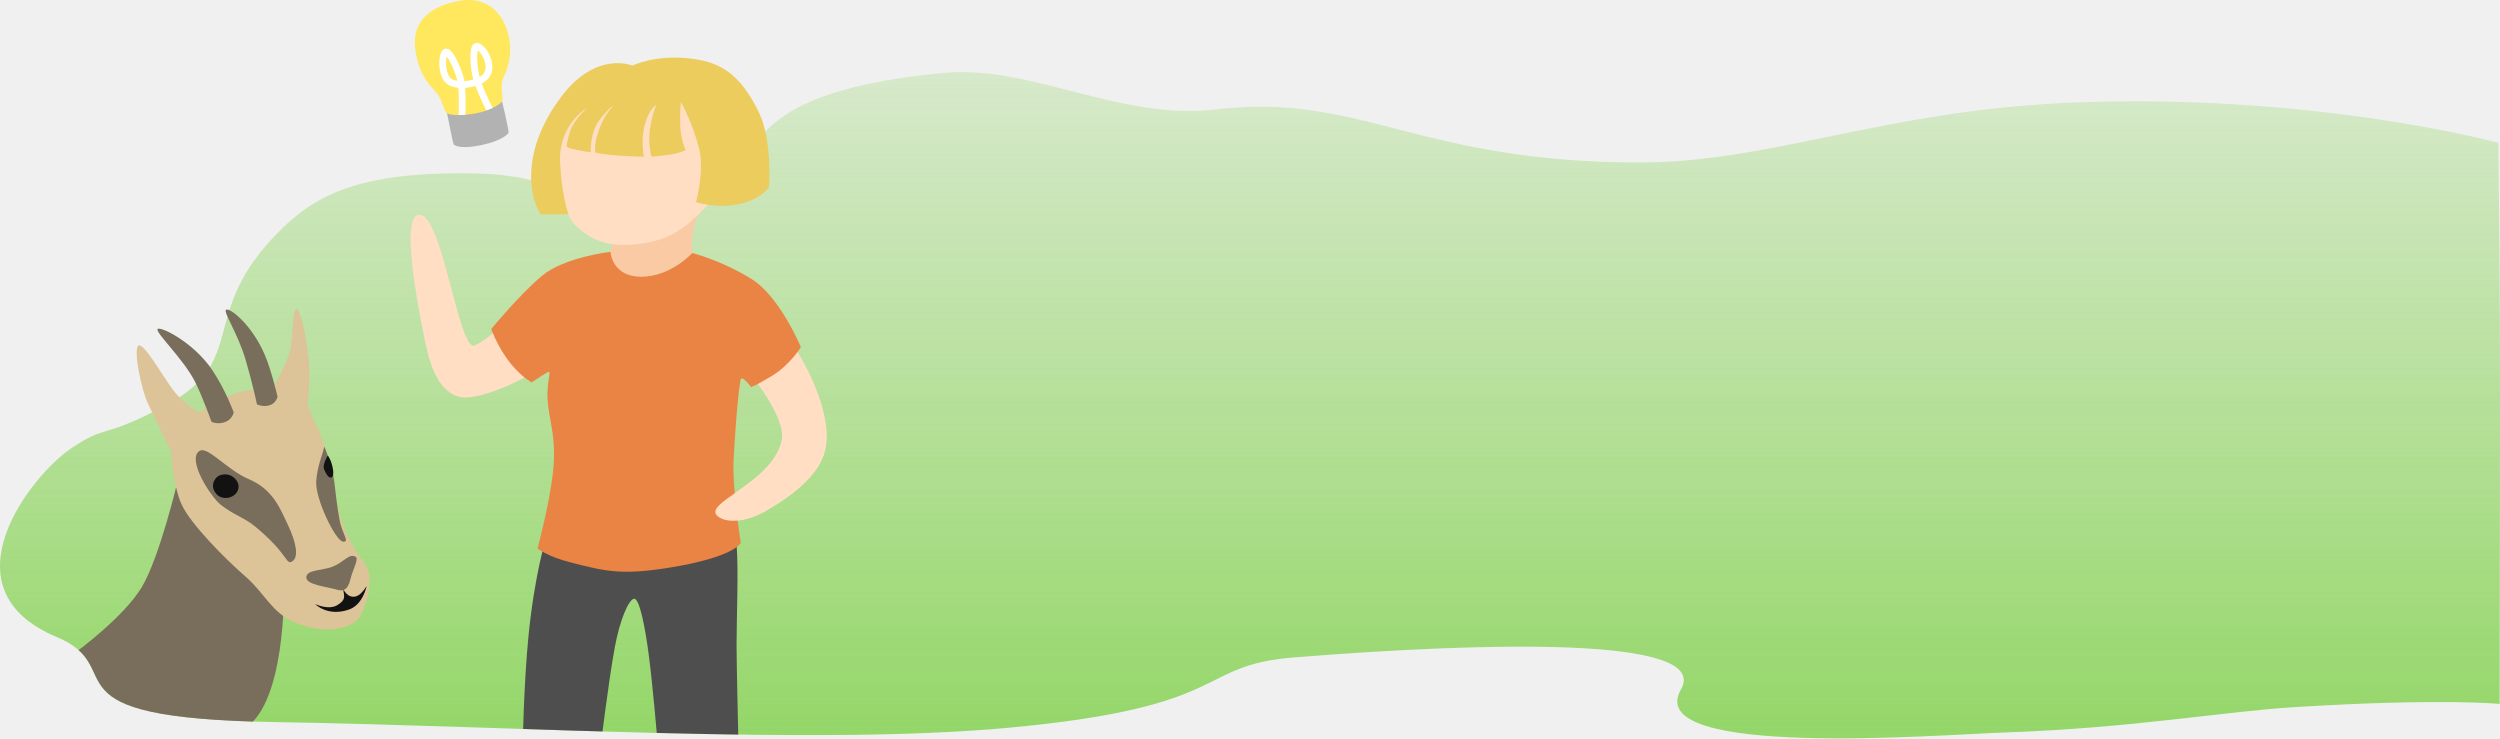
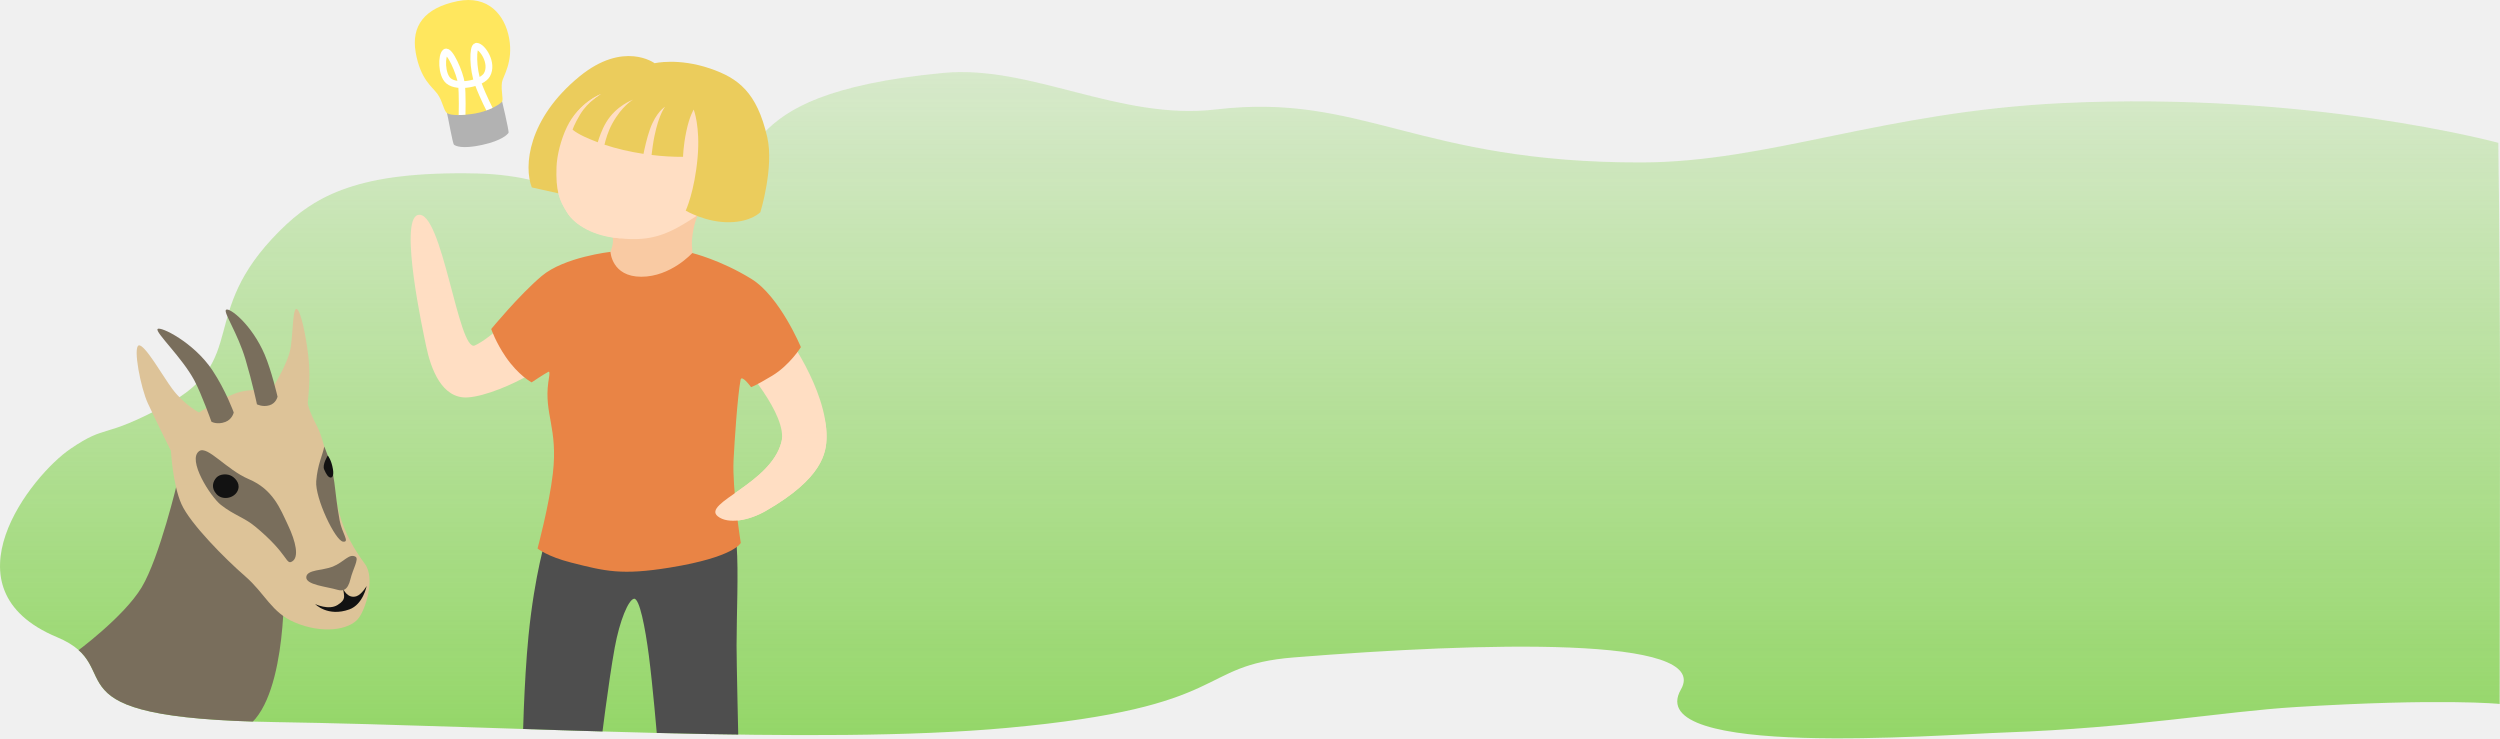
<svg xmlns="http://www.w3.org/2000/svg" xmlns:xlink="http://www.w3.org/1999/xlink" width="405.189mm" height="119.665mm" viewBox="0 0 405.189 119.665" version="1.1" id="svg1">
  <defs id="defs1">
    <linearGradient id="linearGradient69">
      <stop style="stop-color:#79cf40;stop-opacity:1;" offset="0" id="stop68" />
      <stop style="stop-color:#79cf40;stop-opacity:0;" offset="1" id="stop69" />
    </linearGradient>
    <linearGradient xlink:href="#linearGradient69" id="linearGradient118" gradientUnits="userSpaceOnUse" x1="96.469" y1="185.921" x2="96.469" y2="-7.016" />
    <clipPath clipPathUnits="userSpaceOnUse" id="clipPath122">
      <path style="opacity:1;fill:#ffe75e;fill-opacity:1;stroke-width:0.265" d="m 125.75,38.41 c -0.721,0.657 -3.343,1.022 -6.078,0.97 -3.013,-0.056 -5.977,-1.239 -6.334,-1.788 -0.357,-0.548 -0.043,-2.301 -0.562,-4.137 -0.34,-1.205 -3.167,-3.984 -3.014,-9.347 0.153,-5.363 3.218,-10.215 10.062,-9.858 7.492,0.391 10.982,3.933 10.828,9.858 -0.157,6.067 -2.47,7.964 -3.422,9.807 -0.919,1.779 -0.76,3.838 -1.481,4.495 z" id="path123" />
    </clipPath>
    <clipPath clipPathUnits="userSpaceOnUse" id="clipPath136">
      <path id="path137" style="display:inline;fill:url(#linearGradient137);stroke:none;stroke-width:0.16;stroke-opacity:1" d="M 78.508,61.743 67.321,118.85 c 0,0 69.183,12.094 93.312,15.787 24.129,3.693 15.274,-2.573 23.413,-4.241 12.448,-2.551 5.464,-14.657 2.043,-17.782 -3.322,-3.034 -2.841,-1.291 -8.746,-5.66 -7.663,-5.669 -1.394,-8.984 -8.228,-18.159 -2.915,-3.913 -6.855,-6.954 -18.725,-8.694 -9.109,-1.335 -11.033,2.162 -21.652,-1.925 -8.55,-3.291 1.125,-8.552 -21.561,-14.327 -4.16,-1.059 -10.813,0.531 -18.905,-0.594 -5.849,-0.814 -9.764,-1.512 -9.764,-1.512 z" />
    </clipPath>
    <linearGradient xlink:href="#linearGradient69" id="linearGradient137" gradientUnits="userSpaceOnUse" x1="96.469" y1="185.921" x2="96.469" y2="-7.016" gradientTransform="matrix(0.6172018,0.1038565,-0.1114444,0.5751785,82.8215,38.85006)" />
    <clipPath clipPathUnits="userSpaceOnUse" id="clipPath2">
      <path id="path3" style="display:inline;fill:url(#linearGradient5);stroke:none;stroke-width:0.265;stroke-opacity:1" d="m 440.086,131.674 c 0,0 -9.28,-0.957 -33.106,0.507 -11.751,0.722 -26.331,3.394 -47.044,4.117 -10.993,0.384 -59.017,4.247 -52.54,-6.976 5.04,-8.734 -32.17,-7.628 -62.71,-5.19 -16.186,1.292 -9.403,8.035 -46.508,11.425 -31.16,2.847 -79.57,-0.322 -118.553,-0.94 C 40.64,133.999 56.439,125.958 44.176,120.843 c -18.755,-7.822 -4.118,-26.227 2.201,-30.519 6.134,-4.167 4.85,-1.369 15.444,-7.051 13.747,-7.374 4.918,-14.731 18.43,-28.243 5.763,-5.763 12.87,-9.766 32.024,-9.332 14.699,0.333 16.654,6.766 34.558,2.892 14.415,-3.119 3.599,-15.561 40.92,-19.185 14.268,-1.385 28.587,7.762 44.291,5.917 23.651,-2.778 32.639,8.668 68.995,8.587 20.643,-0.046 39.1,-8.24 68.296,-9.62 39.922,-1.887 70.535,6.439 70.535,6.439 0.433,30.214 0.23,60.669 0.216,90.945 z" />
    </clipPath>
    <linearGradient xlink:href="#linearGradient69" id="linearGradient5" gradientUnits="userSpaceOnUse" x1="96.469" y1="185.921" x2="96.469" y2="-7.016" gradientTransform="matrix(-1,0,0,1,230.8354,-4.614441)" />
  </defs>
  <g id="g118" style="display:inline" transform="matrix(-1,0,0,1,195.8784,-22.19624)">
    <g id="g104" style="display:inline">
      <path id="path104" style="fill:url(#linearGradient118);stroke:none;stroke-width:0.265;stroke-opacity:1" d="m -209.251,136.288 c 0,0 9.28,-0.957 33.106,0.507 11.751,0.722 26.331,3.394 47.044,4.117 10.993,0.384 59.017,4.247 52.54,-6.976 -5.04,-8.734 32.17,-7.628 62.71,-5.19 16.186,1.292 9.403,8.035 46.508,11.425 31.16,2.847 79.57,-0.322 118.553,-0.94 38.983,-0.618 23.184,-8.659 35.447,-13.774 18.755,-7.822 4.118,-26.227 -2.201,-30.519 -6.134,-4.167 -4.85,-1.369 -15.444,-7.051 -13.747,-7.374 -4.918,-14.731 -18.43,-28.243 -5.763,-5.763 -12.87,-9.766 -32.024,-9.332 -14.699,0.333 -16.654,6.766 -34.558,2.892 -14.415,-3.119 -3.599,-15.561 -40.92,-19.185 -14.268,-1.385 -28.587,7.762 -44.291,5.917 -23.651,-2.778 -32.639,8.668 -68.995,8.587 -20.643,-0.046 -39.1,-8.24 -68.296,-9.62 -39.922,-1.887 -70.535,6.439 -70.535,6.439 -0.433,30.214 -0.23,60.669 -0.216,90.945 z" />
    </g>
    <g id="g117" style="display:inline" transform="matrix(-1,0,0,1,230.8354,4.614441)">
      <path style="fill:#f9caa3;fill-opacity:1;stroke:none;stroke-width:0.265;stroke-opacity:1" d="m 133.625,53.188 c -1.503,1.718 2.172,1.5 -0.047,5.887 -1.37,2.708 2.854,7.013 3.229,7.076 0.376,0.063 8.887,-2.065 8.887,-2.065 l 2.166,-2.163 c 0,0 -0.963,-3.413 -0.727,-5.695 0.419,-4.058 1.898,-5.314 1.898,-5.314 0,0 -12.781,-0.726 -15.406,2.274 z" id="path110" />
      <path style="fill:#ffdec3;fill-opacity:1;stroke:none;stroke-width:0.265;stroke-opacity:1" d="m 154.926,76.236 c 0,0 7.793,8.614 6.685,12.984 -1.713,6.754 -12.942,9.921 -10.324,12.039 1.647,1.332 5.053,0.697 7.774,-0.865 9.23,-5.299 9.834,-9.45 9.859,-11.991 0.079,-7.812 -6.805,-17.007 -6.805,-17.007 z" id="path111" />
      <path style="fill:#ffdec3;fill-opacity:1;stroke:none;stroke-width:0.265;stroke-opacity:1" d="m 118.944,67.759 c 0,0 -4.119,4.477 -7.027,5.811 -2.664,1.222 -5.323,-22.196 -9.235,-21.143 -3.106,0.836 0.915,19.228 1.357,21.33 0.754,3.593 2.526,8.499 6.727,8.235 2.88,-0.181 7.51,-2.183 9.986,-3.685 2.935,-1.779 4.158,-4.175 4.158,-4.175 z" id="path112" />
      <path style="display:inline;fill:#4e4e4e;fill-opacity:1;stroke:none;stroke-width:0.265;stroke-opacity:1" d="m 123.473,104.711 c 0,0 -1.859,5.871 -2.856,15.898 -0.763,7.668 -0.951,17.968 -0.951,17.968 l 12.645,-0.091 c 0,0 1.266,-10.403 2.274,-15.917 0.823,-4.497 2.235,-7.755 3.114,-7.944 0.906,-0.195 1.85,4.801 2.419,9.187 0.63,4.857 1.34,13.176 1.34,13.176 l 13.165,0.427 c 0,0 -0.293,-12.675 -0.288,-15.201 0.009,-5.314 0.335,-11.779 0.013,-16.279 -0.18,-2.52 -2.815,-5.936 -2.815,-5.936 z" id="path113" clip-path="url(#clipPath2)" />
      <path style="display:inline;opacity:1;fill:#e98445;fill-opacity:1;stroke:none;stroke-width:0.265;stroke-opacity:1" d="m 133.9,58.401 c 0,0 0.192,4.034 4.995,4.034 4.803,0 8.261,-3.842 8.261,-3.842 0,0 4.565,1.102 9.582,4.193 4.609,2.84 8.022,11.056 8.022,11.056 0,0 -1.793,2.923 -4.674,4.652 -2.882,1.729 -3.398,1.833 -3.398,1.833 0,0 -1.532,-2.104 -1.702,-1.189 -0.509,2.749 -0.996,10.174 -1.137,13.04 -0.23,4.674 1.169,13.395 1.169,13.395 0,0 -0.979,2.288 -11.465,3.995 -7.873,1.282 -10.483,0.602 -16.069,-0.818 -3.834,-0.975 -5.405,-2.265 -5.405,-2.265 0,0 1.904,-7.081 2.489,-12.208 0.835,-7.309 -1.443,-9.566 -0.746,-14.738 0.08,-0.589 0.361,-1.863 0.021,-1.699 -0.568,0.275 -2.724,1.714 -2.724,1.714 0,0 -2.15,-1.131 -4.21,-4.149 -1.611,-2.36 -2.339,-4.497 -2.339,-4.497 0,0 4.542,-5.523 8.192,-8.597 3.65,-3.074 11.137,-3.91 11.137,-3.91 z" id="path114" />
-       <path style="fill:#ffdec3;fill-opacity:1;stroke:none;stroke-width:0.265;stroke-opacity:1" d="m 125.412,43.408 c 0.688,4.757 0.642,8.899 3.301,11.186 2.397,2.061 5.121,3.075 9.62,2.552 5.327,-0.62 7.77,-2.626 11.138,-6.137 3.593,-3.746 7.512,-13.452 5.217,-16.348 -2.296,-2.895 -6.74,-5.783 -14.33,-4.57 -7.59,1.213 -14.536,4.847 -15.389,6.569 -0.853,1.721 0.443,6.747 0.443,6.747 z" id="path115" />
-       <path style="fill:#ebcc5c;fill-opacity:1;stroke:none;stroke-width:0.265;stroke-opacity:1" d="m 146.391,27.018 c 4.779,0.481 8.259,1.996 11.551,8.737 2.205,4.516 1.669,12.099 1.669,12.099 0,0 -1.055,1.838 -4.451,2.708 -3.719,0.952 -7.389,-0.208 -7.389,-0.208 0,0 1.394,-5.133 0.504,-8.678 -1.03,-4.101 -2.952,-7.57 -2.952,-7.57 0,0 -0.182,1.106 -0.117,3.714 0.061,2.45 0.883,4.09 0.883,4.09 0,0 -0.892,0.48 -2.413,0.705 -2.395,0.354 -3.141,0.349 -3.141,0.349 0,0 -0.498,-1.667 -0.296,-3.877 0.236,-2.583 1.086,-4.499 1.086,-4.499 0,0 -1.203,0.63 -1.881,3.296 -0.678,2.666 -0.126,5.088 -0.126,5.088 0,0 -1.305,0.021 -4.214,-0.182 -2.491,-0.173 -3.626,-0.467 -3.626,-0.467 0,0 -0.434,-0.855 0.576,-3.73 0.994,-2.831 2.475,-3.98 2.475,-3.98 0,0 -0.836,0.356 -2.409,2.406 -1.573,2.051 -1.426,5.218 -1.426,5.218 0,0 -0.491,0.011 -2.454,-0.398 -1.528,-0.319 -1.433,-0.512 -1.433,-0.512 0,0 -0.131,-0.17 0.53,-2.413 0.54,-1.833 2.796,-3.872 2.796,-3.872 0,0 -4.598,2.625 -4.403,8.634 0.169,5.214 1.345,8.621 1.345,8.621 l -4.453,0.04 c -2.051,-2.995 -3.165,-10.672 3.448,-19.259 5.655,-7.343 11.382,-4.855 11.382,-4.855 0,0 3.523,-1.749 8.94,-1.204 z" id="path116" />
+       <g id="g42" style="display:inline" transform="rotate(2.5758,135.5025,41.99034)">
+         <path style="display:inline;fill:#ffdec3;fill-opacity:1;stroke:none;stroke-width:0.265;stroke-opacity:1" d="m 125.284,45.099 c 0.033,3.809 0.653,5.294 2.064,7.325 1.384,1.991 4.505,3.492 8.654,3.77 5.351,0.359 8.119,-1.164 12.071,-4.001 4.216,-3.027 9.841,-11.855 8.112,-15.121 -1.729,-3.266 -5.571,-6.916 -13.255,-7.108 -7.684,-0.192 -15.293,2.033 -16.329,3.65 -1.656,2.583 -1.344,8.195 -1.316,11.486 z" id="path40" />
+         <path id="path41" style="display:inline;fill:#ebcc5c;fill-opacity:1;stroke:none;stroke-width:0.265;stroke-opacity:1" d="m 136.962,26.622 c -2.157,-0.099 -5.176,0.575 -8.626,3.669 -8.069,7.236 -8.375,14.988 -6.904,18.306 l 4.386,0.773 c 0,0 -0.422,-3.229 0.364,-8.387 0.905,-5.944 5.792,-8.02 5.792,-8.02 0,0 -2.056,1.275 -3.245,3.465 -0.919,1.691 -1.112,2.528 -1.112,2.528 1.029,0.756 2.559,1.315 4.168,1.852 0.139,-0.577 0.524,-2.002 1.208,-3.277 1.512,-2.817 4.193,-3.876 4.193,-3.876 0,0 -1.729,1.038 -3.197,4.032 -0.623,1.271 -0.951,2.66 -1.102,3.462 1.956,0.56 4.158,0.965 6.386,1.201 0.132,-0.857 0.43,-2.595 0.859,-4.01 0.873,-2.878 2.302,-3.788 2.302,-3.788 0,0 -0.944,1.171 -1.532,4.928 -0.159,1.015 -0.265,2.293 -0.315,2.989 1.751,0.133 3.49,0.16 5.112,0.074 0,0 -0.053,-1.678 0.333,-4.097 0.412,-2.576 1.048,-3.63 1.048,-3.63 0,0 1.196,2.677 0.98,7.697 -0.24,5.584 -1.538,8.725 -1.538,8.725 0,0 3.397,1.81 7.227,1.553 3.498,-0.235 4.871,-1.85 4.871,-1.85 0,0 1.91,-7.357 0.566,-12.2 -2.006,-7.229 -5.152,-9.354 -9.763,-10.699 -5.226,-1.524 -9.009,-0.448 -9.009,-0.448 0,0 -1.295,-0.873 -3.451,-0.973 z" />
+         <path style="display:inline;fill:#ffdec3;fill-opacity:1;stroke:none;stroke-width:0.265;stroke-opacity:1" d="m 125.284,45.099 c 0.033,3.809 0.653,5.294 2.064,7.325 1.384,1.991 4.497,3.654 8.654,3.77 2.153,0.06 -6.994,-9.047 -8.915,-15.943 -0.918,-3.294 4.848,-7.278 4.848,-7.278 0,0 -3.523,1.546 -5.247,5.564 -0.906,2.112 -1.42,4.717 -1.404,6.562 z" id="path42" />
+       </g>
      <path style="fill:#ffdec3;fill-opacity:1;stroke:none;stroke-width:0.265;stroke-opacity:1" d="m 161.716,81.654 c 0,0 1.003,3.196 -0.105,7.566 -1.713,6.754 -12.942,9.921 -10.324,12.039 1.647,1.332 5.053,0.697 7.774,-0.865 9.23,-5.299 9.834,-9.45 9.859,-11.991 0.079,-7.812 -6.083,-5.955 -6.083,-5.955 z" id="path118" />
    </g>
    <g id="layer12" style="display:inline" transform="matrix(0.7253506,0.1082906,-0.1082906,0.7253506,36.34532,-0.9305212)">
      <path style="opacity:1;fill:#b2b2b2;fill-opacity:1;stroke-width:0.265" d="m 125.801,38.257 c -0.102,0.511 -0.237,6.962 -0.511,7.253 -0.274,0.29 -1.532,1.277 -6.129,0.97 -4.597,-0.306 -5.959,-1.54 -6.18,-1.788 -0.222,-0.248 0.46,-8.019 0.46,-8.019 z" id="path119" />
      <path style="opacity:1;fill:#ffe75e;fill-opacity:1;stroke-width:0.265" d="m 125.75,38.41 c -0.721,0.657 -3.343,1.022 -6.078,0.97 -3.013,-0.056 -5.977,-1.239 -6.334,-1.788 -0.357,-0.548 -0.043,-2.301 -0.562,-4.137 -0.34,-1.205 -3.167,-3.984 -3.014,-9.347 0.153,-5.363 3.218,-10.215 10.062,-9.858 7.492,0.391 10.982,3.933 10.828,9.858 -0.157,6.067 -2.47,7.964 -3.422,9.807 -0.919,1.779 -0.76,3.838 -1.481,4.495 z" id="path120" />
      <path style="opacity:1;fill:none;fill-opacity:1;stroke:#ffffff;stroke-width:1.5;stroke-dasharray:none;stroke-opacity:1" d="m 122.585,39.458 c 0,0 -0.854,-4.739 -0.903,-7.095 -0.049,-2.356 1.499,-7.88 2.47,-7.34 0.971,0.54 1.651,4.782 0.25,6.356 -1.747,1.963 -7.225,1.675 -8.592,-0.072 -1.806,-2.308 0.055,-6.312 1.329,-6.577 0.859,-0.178 1.612,4.834 0.884,8.221 -0.728,3.387 -1.78,6.309 -1.78,6.309" id="path121" clip-path="url(#clipPath122)" />
    </g>
    <g id="g134" style="display:inline" transform="matrix(1.569059,-0.2833155,0.3040149,1.683696,-141.7628,-41.94711)">
      <path style="display:inline;opacity:1;fill:#796e5c;fill-opacity:1;stroke:none;stroke-width:0.908;stroke-dasharray:none;stroke-opacity:1" d="m 174.79,113.871 c 0,0 0.42,7.368 1.671,10.449 1.251,3.08 5.392,7.139 5.392,7.139 0,0 0.293,2.928 -3.51,4.493 -6.486,2.669 -11.823,1.593 -14.351,0.045 -4.247,-2.601 -1.761,-14.072 -1.761,-14.072 l 7.876,-6.136 z" id="path135" transform="translate(5.2403564e-6)" clip-path="url(#clipPath136)" />
      <path style="fill:#ddc398;fill-opacity:1;stroke-width:0.255" d="m 173.885,107.062 c 0,0 1.606,-0.46 3.077,-1.728 1.128,-0.972 3.62,-3.779 4.168,-3.507 0.548,0.272 -0.949,3.896 -1.961,5.242 -1.011,1.346 -3.168,4.047 -3.168,4.047 0,0 -0.782,3.097 -2.01,4.779 -1.228,1.683 -5.366,4.377 -7.678,5.656 -2.311,1.279 -3.281,2.942 -5.796,3.471 -3.005,0.633 -5.543,-0.219 -6.267,-1.397 -0.601,-0.979 -1.003,-4.083 0.298,-5.228 1.3,-1.144 2.553,-2.487 3.492,-4.305 0.939,-1.818 2.516,-6.219 3.816,-7.768 1.3,-1.548 1.334,-2.039 1.334,-2.039 0,0 0.107,-2.23 0.757,-4.249 0.65,-2.019 1.589,-4.111 2.001,-4.257 0.477,-0.169 0.016,1.924 -0.056,3.607 -0.072,1.683 1.224,4.46 1.224,4.46 0,0 2.049,0 3.566,0.875 1.517,0.875 3.203,2.34 3.203,2.34 z" id="path126" />
      <path style="fill:#796e5c;fill-opacity:1;stroke-width:0.255" d="m 170.023,115.312 c -1.55,0.757 -2.538,0.769 -3.813,1.437 -3.862,2.021 -3.756,3.106 -4.333,2.631 -0.632,-0.519 -0.015,-1.894 1.069,-3.308 1.084,-1.414 2.142,-3.084 4.765,-3.635 2.392,-0.502 4.725,-2.446 5.451,-1.784 1.101,1.004 -1.958,4.083 -3.139,4.659 z" id="path127" />
      <path style="fill:#796e5c;fill-opacity:1;stroke-width:0.255" d="m 160.743,108.13 c 0,0.808 0.351,1.772 0.177,3.365 -0.174,1.593 -2.985,5.24 -3.78,5.185 -0.722,-0.051 0.266,-0.757 0.734,-1.933 0.54,-1.355 0.823,-2.275 1.206,-3.427 0.57,-1.714 1.663,-3.19 1.663,-3.19 z" id="path128" />
      <path style="fill:#796e5c;fill-opacity:1;stroke-width:0.255" d="m 172.479,107.712 c 0,0 1.454,-2.376 2.46,-3.566 1.604,-1.898 4.799,-3.821 4.598,-4.163 -0.201,-0.342 -3.864,0.628 -6.232,2.924 -1.7,1.649 -2.891,3.569 -2.891,3.569 0,0 0.015,0.661 0.668,1.026 0.773,0.432 1.397,0.21 1.397,0.21 z" id="path129" />
      <path style="fill:#796e5c;fill-opacity:1;stroke-width:0.255" d="m 168.238,105.327 c 0,0 0.821,-1.898 1.961,-4.001 1.25,-2.307 3.091,-4.028 2.839,-4.292 -0.288,-0.302 -2.831,0.923 -4.675,3.528 -0.969,1.369 -2.046,3.704 -2.046,3.704 0,0 0.014,0.642 0.655,0.942 0.646,0.303 1.265,0.118 1.265,0.118 z" id="path130" />
      <path style="fill:#121212;fill-opacity:1;stroke-width:0.255" d="m 170.969,112.84 c 0.287,0.429 0.374,1.04 -0.305,1.537 -0.679,0.497 -1.761,0.137 -2.028,-0.578 -0.267,-0.715 0.341,-1.181 0.812,-1.354 0.472,-0.173 1.233,-0.033 1.521,0.396 z" id="path131" />
      <path id="path132" style="fill:#121212;fill-opacity:1;stroke-width:0.255" d="m 160.344,110.259 c -0.289,0.404 -0.537,0.666 -0.776,0.657 -0.197,-0.008 -0.325,-0.236 -0.109,-0.808 0.334,-0.882 0.769,-1.197 0.769,-1.197 0,0 0.405,0.944 0.116,1.348 z" />
      <path style="fill:#121212;fill-opacity:1;stroke-width:0.255" d="m 156.281,121.08 c -0.217,0.673 -0.527,0.923 0.268,1.596 0.795,0.673 2.26,0.289 2.26,0.289 0,0 -1.482,1.02 -3.518,-0.075 -1.288,-0.693 -1.309,-2.476 -1.309,-2.476 0,0 0.345,0.896 0.854,1.138 0.837,0.397 1.445,-0.471 1.445,-0.471 z" id="path133" />
      <path style="display:inline;fill:#796e5c;fill-opacity:1;stroke-width:0.255" d="m 160.181,120.609 c -0.091,0.726 -2.176,0.536 -3.342,0.653 -0.537,0.054 -1.05,-0.085 -1.113,-1.221 -0.051,-0.928 -0.512,-2.033 -0.104,-2.165 0.712,-0.23 1.054,0.691 2.104,1.307 0.914,0.536 2.547,0.7 2.456,1.425 z" id="path134" />
    </g>
  </g>
</svg>
